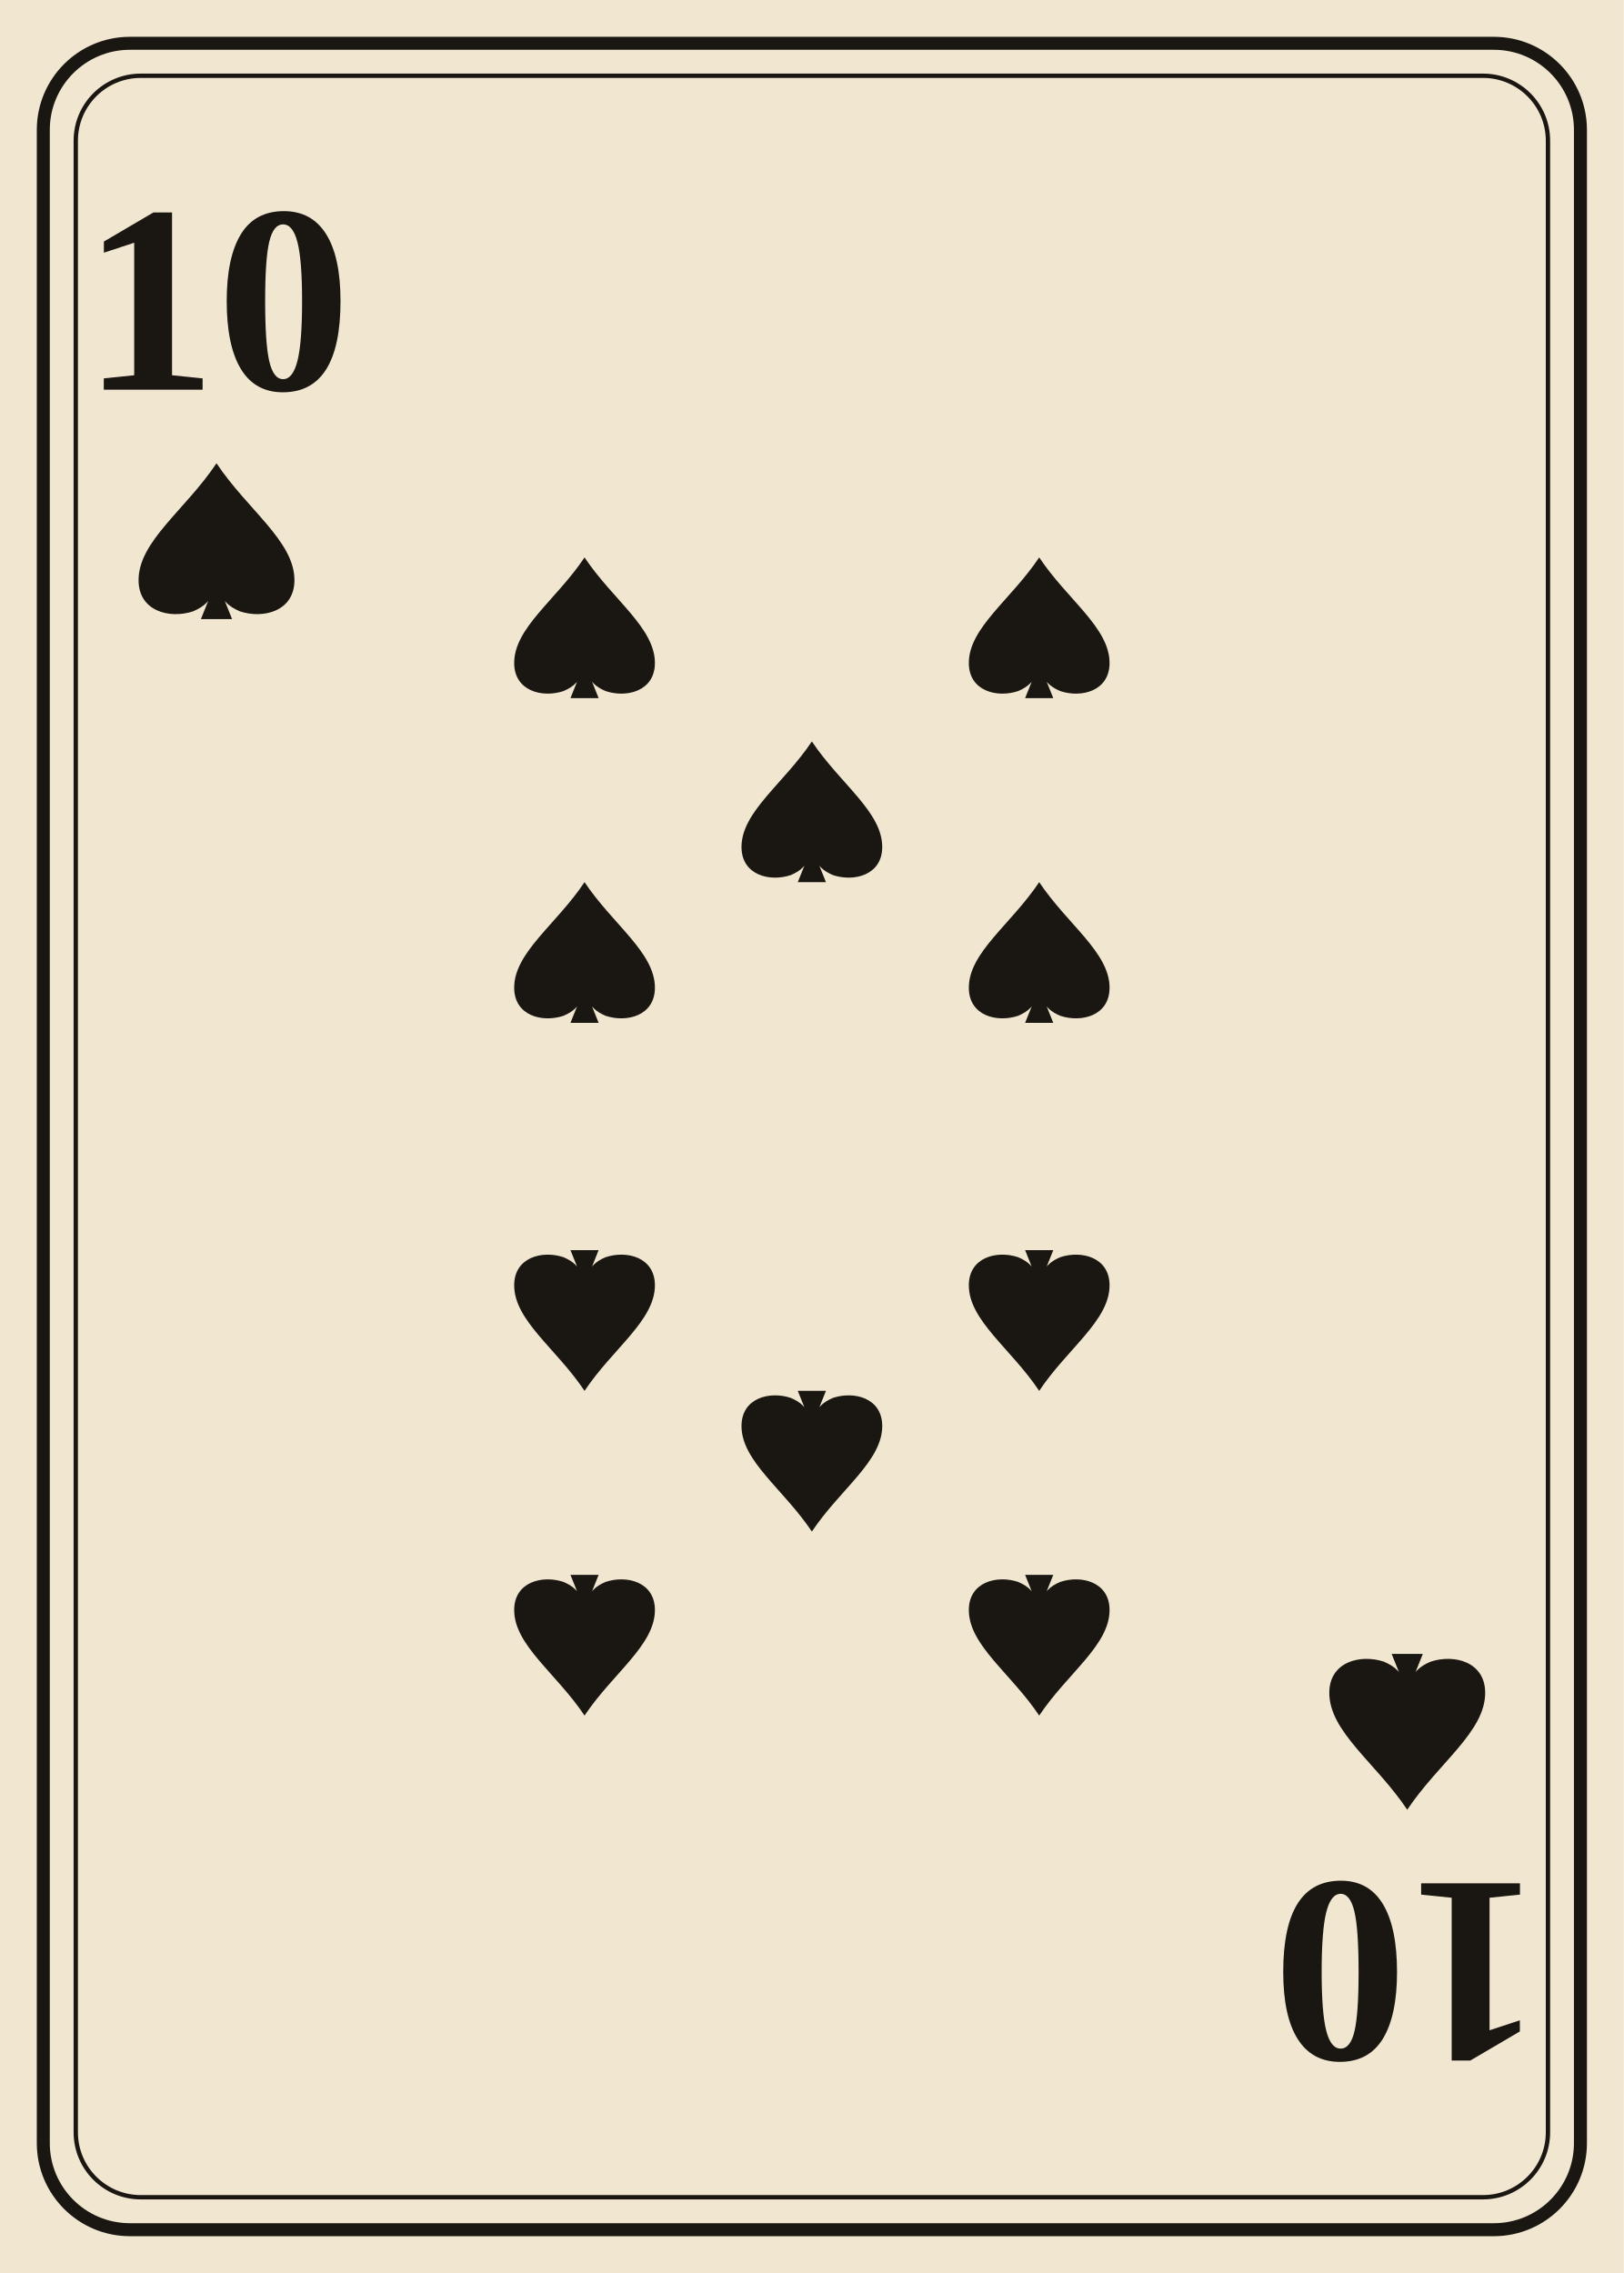
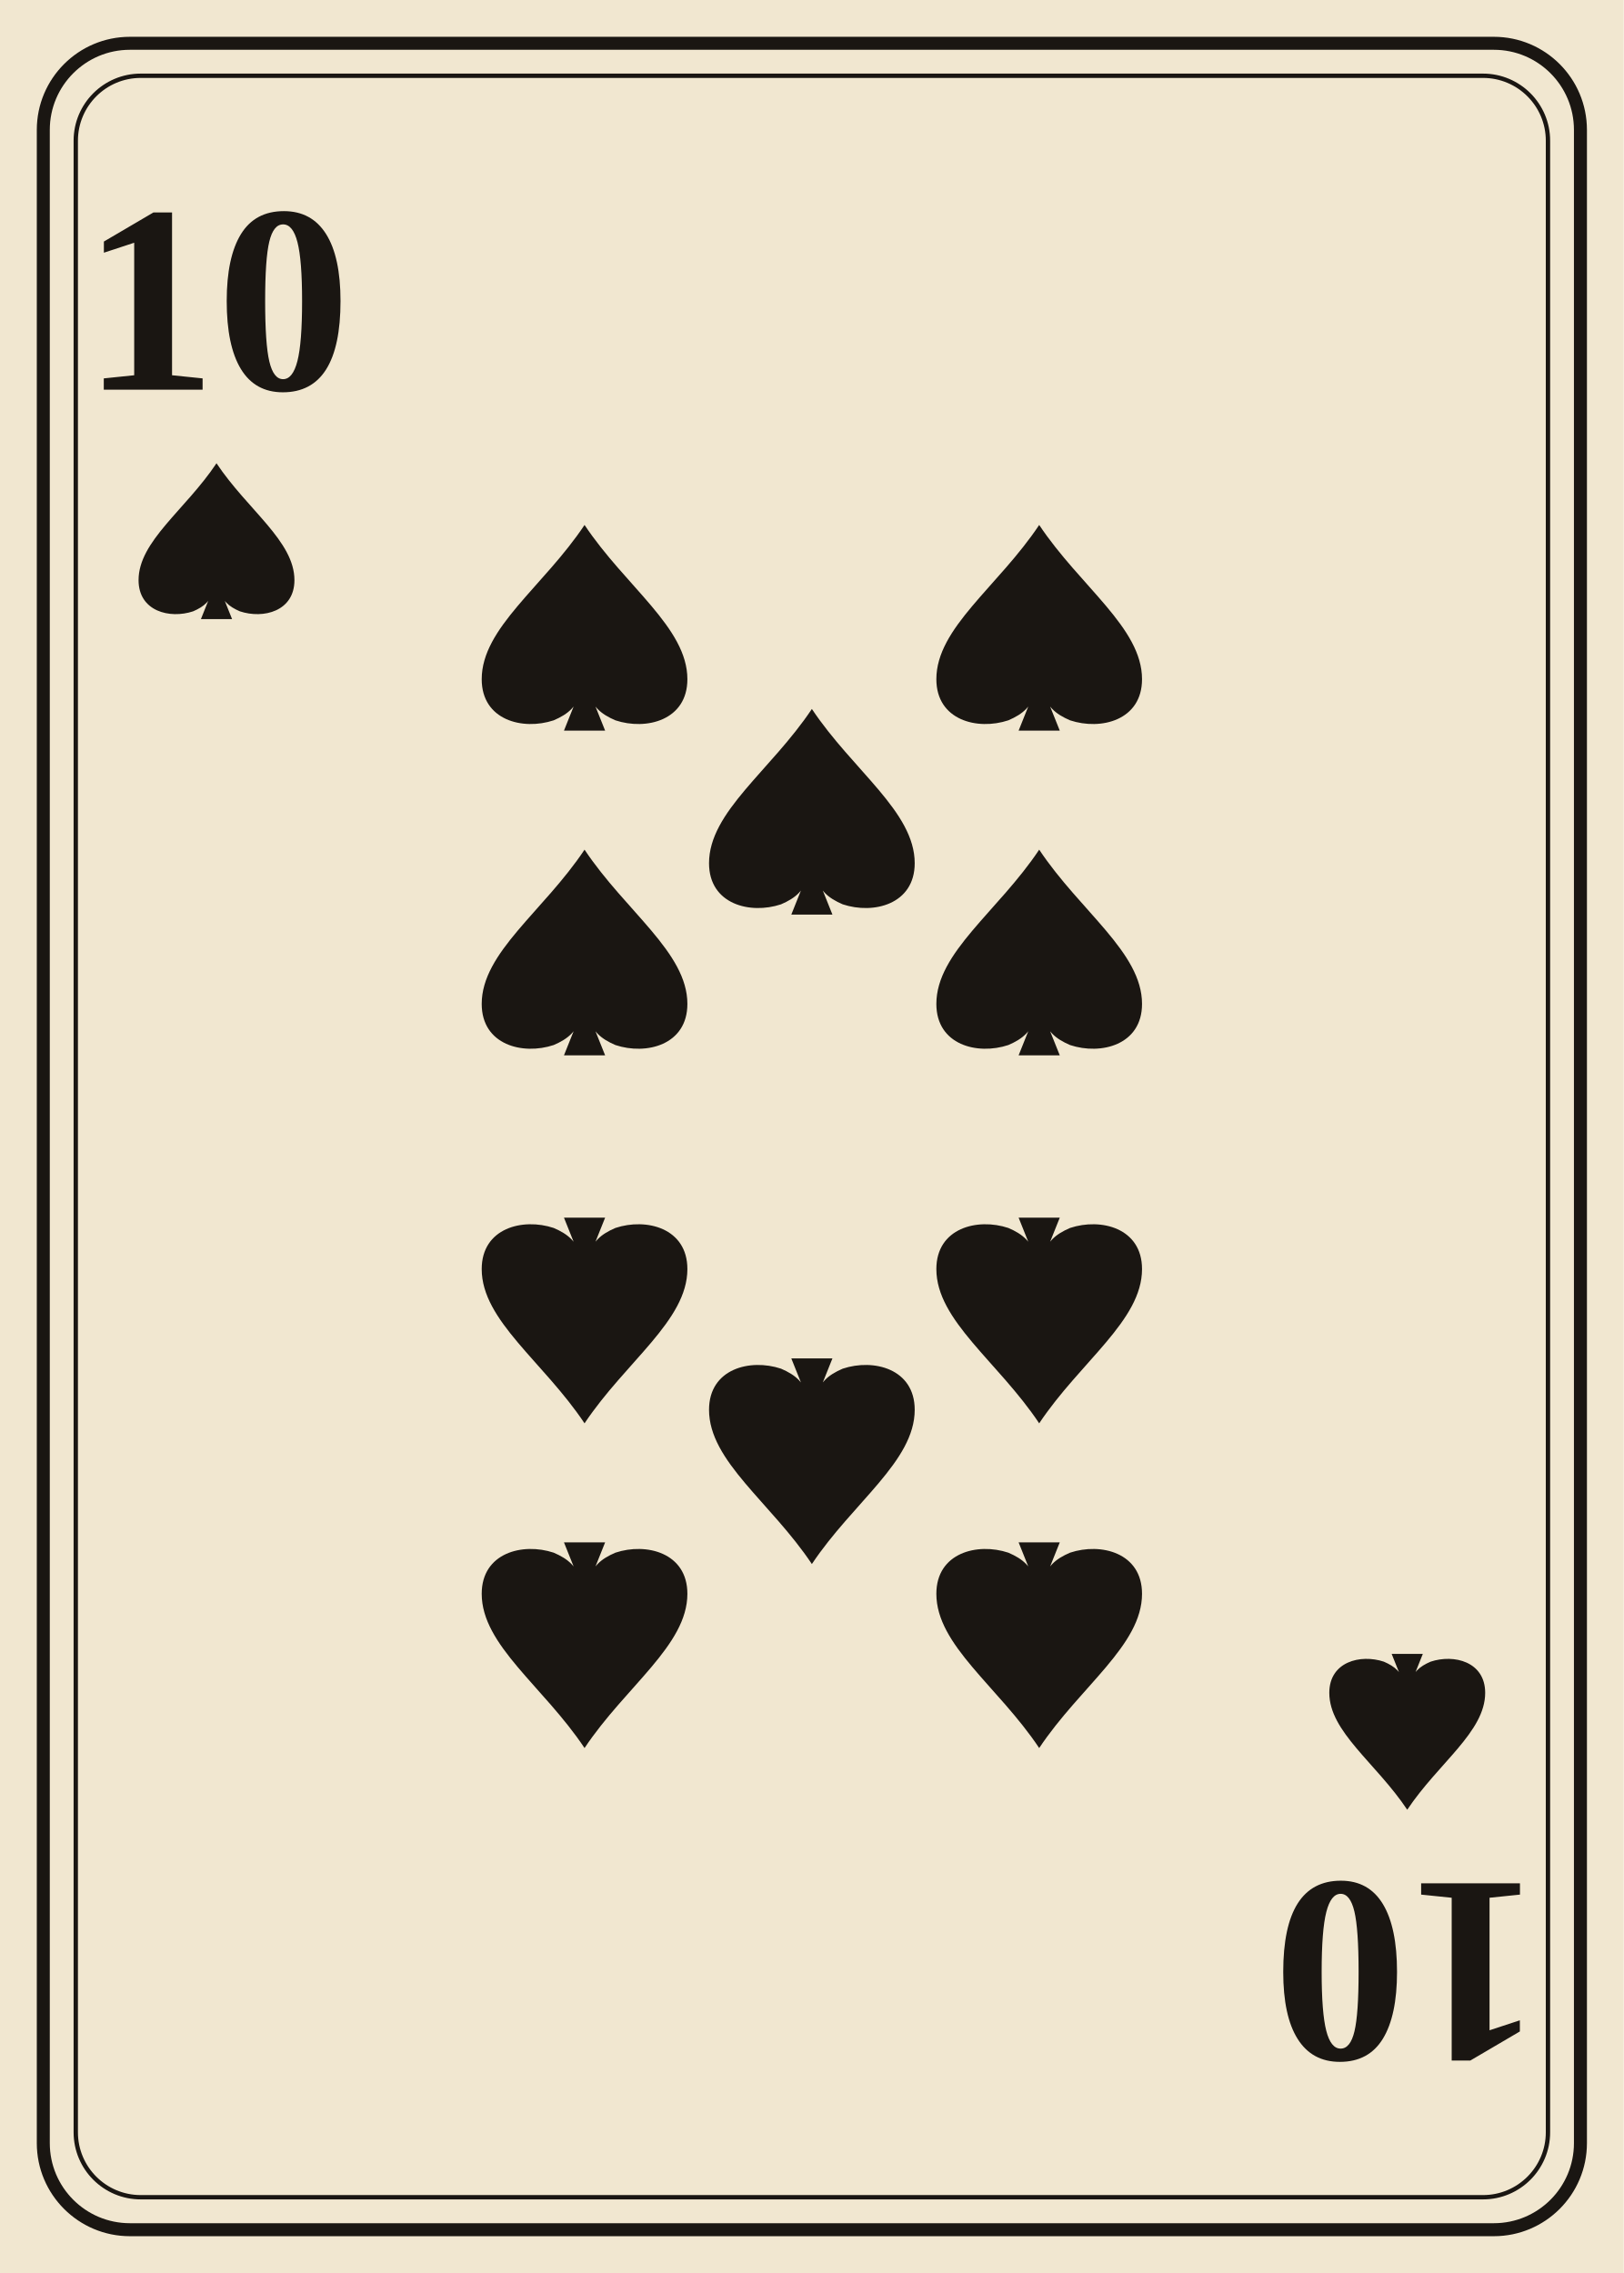
<svg xmlns="http://www.w3.org/2000/svg" viewBox="0 0 750 1050" width="750" height="1050">
  <rect width="750" height="1050" fill="#f1e7d0" />
  <rect x="20" y="20" width="710" height="1010" rx="40" ry="40" fill="none" stroke="#1a1612" stroke-width="6" />
  <rect x="35" y="35" width="680" height="980" rx="30" ry="30" fill="none" stroke="#1a1612" stroke-width="2" />
  <g font-family="Georgia, 'Times New Roman', serif" font-weight="700" fill="#1a1612">
    <text x="100" y="180" font-size="124" text-anchor="middle">10</text>
    <g transform="translate(100 250) scale(0.72)">
      <path d="M 0 -50 C -20 -20 -50 0 -50 25 C -50 45 -30 50 -15 45 C -8 42 -3 38 -2 30 L -10 50 L 10 50 L 2 30 C 3 38 8 42 15 45 C 30 50 50 45 50 25 C 50 0 20 -20 0 -50 Z" fill="#1a1612" />
    </g>
  </g>
  <g transform="rotate(180 375 525)">
    <g font-family="Georgia, 'Times New Roman', serif" font-weight="700" fill="#1a1612">
      <text x="100" y="180" font-size="124" text-anchor="middle">10</text>
      <g transform="translate(100 250) scale(0.72)">
        <path d="M 0 -50 C -20 -20 -50 0 -50 25 C -50 45 -30 50 -15 45 C -8 42 -3 38 -2 30 L -10 50 L 10 50 L 2 30 C 3 38 8 42 15 45 C 30 50 50 45 50 25 C 50 0 20 -20 0 -50 Z" fill="#1a1612" />
      </g>
    </g>
  </g>
-   <g transform="translate(270 290) rotate(0) scale(0.65)">
+   <g transform="translate(270 290) rotate(0) scale(0.95)">
    <path d="M 0 -50 C -20 -20 -50 0 -50 25 C -50 45 -30 50 -15 45 C -8 42 -3 38 -2 30 L -10 50 L 10 50 L 2 30 C 3 38 8 42 15 45 C 30 50 50 45 50 25 C 50 0 20 -20 0 -50 Z" fill="#1a1612" />
  </g>
-   <g transform="translate(480 290) rotate(0) scale(0.65)">
+   <g transform="translate(480 290) rotate(0) scale(0.95)">
    <path d="M 0 -50 C -20 -20 -50 0 -50 25 C -50 45 -30 50 -15 45 C -8 42 -3 38 -2 30 L -10 50 L 10 50 L 2 30 C 3 38 8 42 15 45 C 30 50 50 45 50 25 C 50 0 20 -20 0 -50 Z" fill="#1a1612" />
  </g>
-   <g transform="translate(375 375) rotate(0) scale(0.65)">
+   <g transform="translate(375 375) rotate(0) scale(0.95)">
    <path d="M 0 -50 C -20 -20 -50 0 -50 25 C -50 45 -30 50 -15 45 C -8 42 -3 38 -2 30 L -10 50 L 10 50 L 2 30 C 3 38 8 42 15 45 C 30 50 50 45 50 25 C 50 0 20 -20 0 -50 Z" fill="#1a1612" />
  </g>
-   <g transform="translate(270 440) rotate(0) scale(0.65)">
+   <g transform="translate(270 440) rotate(0) scale(0.95)">
    <path d="M 0 -50 C -20 -20 -50 0 -50 25 C -50 45 -30 50 -15 45 C -8 42 -3 38 -2 30 L -10 50 L 10 50 L 2 30 C 3 38 8 42 15 45 C 30 50 50 45 50 25 C 50 0 20 -20 0 -50 Z" fill="#1a1612" />
  </g>
-   <g transform="translate(480 440) rotate(0) scale(0.65)">
+   <g transform="translate(480 440) rotate(0) scale(0.95)">
    <path d="M 0 -50 C -20 -20 -50 0 -50 25 C -50 45 -30 50 -15 45 C -8 42 -3 38 -2 30 L -10 50 L 10 50 L 2 30 C 3 38 8 42 15 45 C 30 50 50 45 50 25 C 50 0 20 -20 0 -50 Z" fill="#1a1612" />
  </g>
-   <g transform="translate(270 610) rotate(180) scale(0.65)">
+   <g transform="translate(270 610) rotate(180) scale(0.95)">
    <path d="M 0 -50 C -20 -20 -50 0 -50 25 C -50 45 -30 50 -15 45 C -8 42 -3 38 -2 30 L -10 50 L 10 50 L 2 30 C 3 38 8 42 15 45 C 30 50 50 45 50 25 C 50 0 20 -20 0 -50 Z" fill="#1a1612" />
  </g>
-   <g transform="translate(480 610) rotate(180) scale(0.65)">
+   <g transform="translate(480 610) rotate(180) scale(0.95)">
    <path d="M 0 -50 C -20 -20 -50 0 -50 25 C -50 45 -30 50 -15 45 C -8 42 -3 38 -2 30 L -10 50 L 10 50 L 2 30 C 3 38 8 42 15 45 C 30 50 50 45 50 25 C 50 0 20 -20 0 -50 Z" fill="#1a1612" />
  </g>
-   <g transform="translate(375 675) rotate(180) scale(0.65)">
+   <g transform="translate(375 675) rotate(180) scale(0.95)">
    <path d="M 0 -50 C -20 -20 -50 0 -50 25 C -50 45 -30 50 -15 45 C -8 42 -3 38 -2 30 L -10 50 L 10 50 L 2 30 C 3 38 8 42 15 45 C 30 50 50 45 50 25 C 50 0 20 -20 0 -50 Z" fill="#1a1612" />
  </g>
-   <g transform="translate(270 760) rotate(180) scale(0.65)">
+   <g transform="translate(270 760) rotate(180) scale(0.95)">
    <path d="M 0 -50 C -20 -20 -50 0 -50 25 C -50 45 -30 50 -15 45 C -8 42 -3 38 -2 30 L -10 50 L 10 50 L 2 30 C 3 38 8 42 15 45 C 30 50 50 45 50 25 C 50 0 20 -20 0 -50 Z" fill="#1a1612" />
  </g>
-   <g transform="translate(480 760) rotate(180) scale(0.65)">
+   <g transform="translate(480 760) rotate(180) scale(0.95)">
    <path d="M 0 -50 C -20 -20 -50 0 -50 25 C -50 45 -30 50 -15 45 C -8 42 -3 38 -2 30 L -10 50 L 10 50 L 2 30 C 3 38 8 42 15 45 C 30 50 50 45 50 25 C 50 0 20 -20 0 -50 Z" fill="#1a1612" />
  </g>
</svg>
